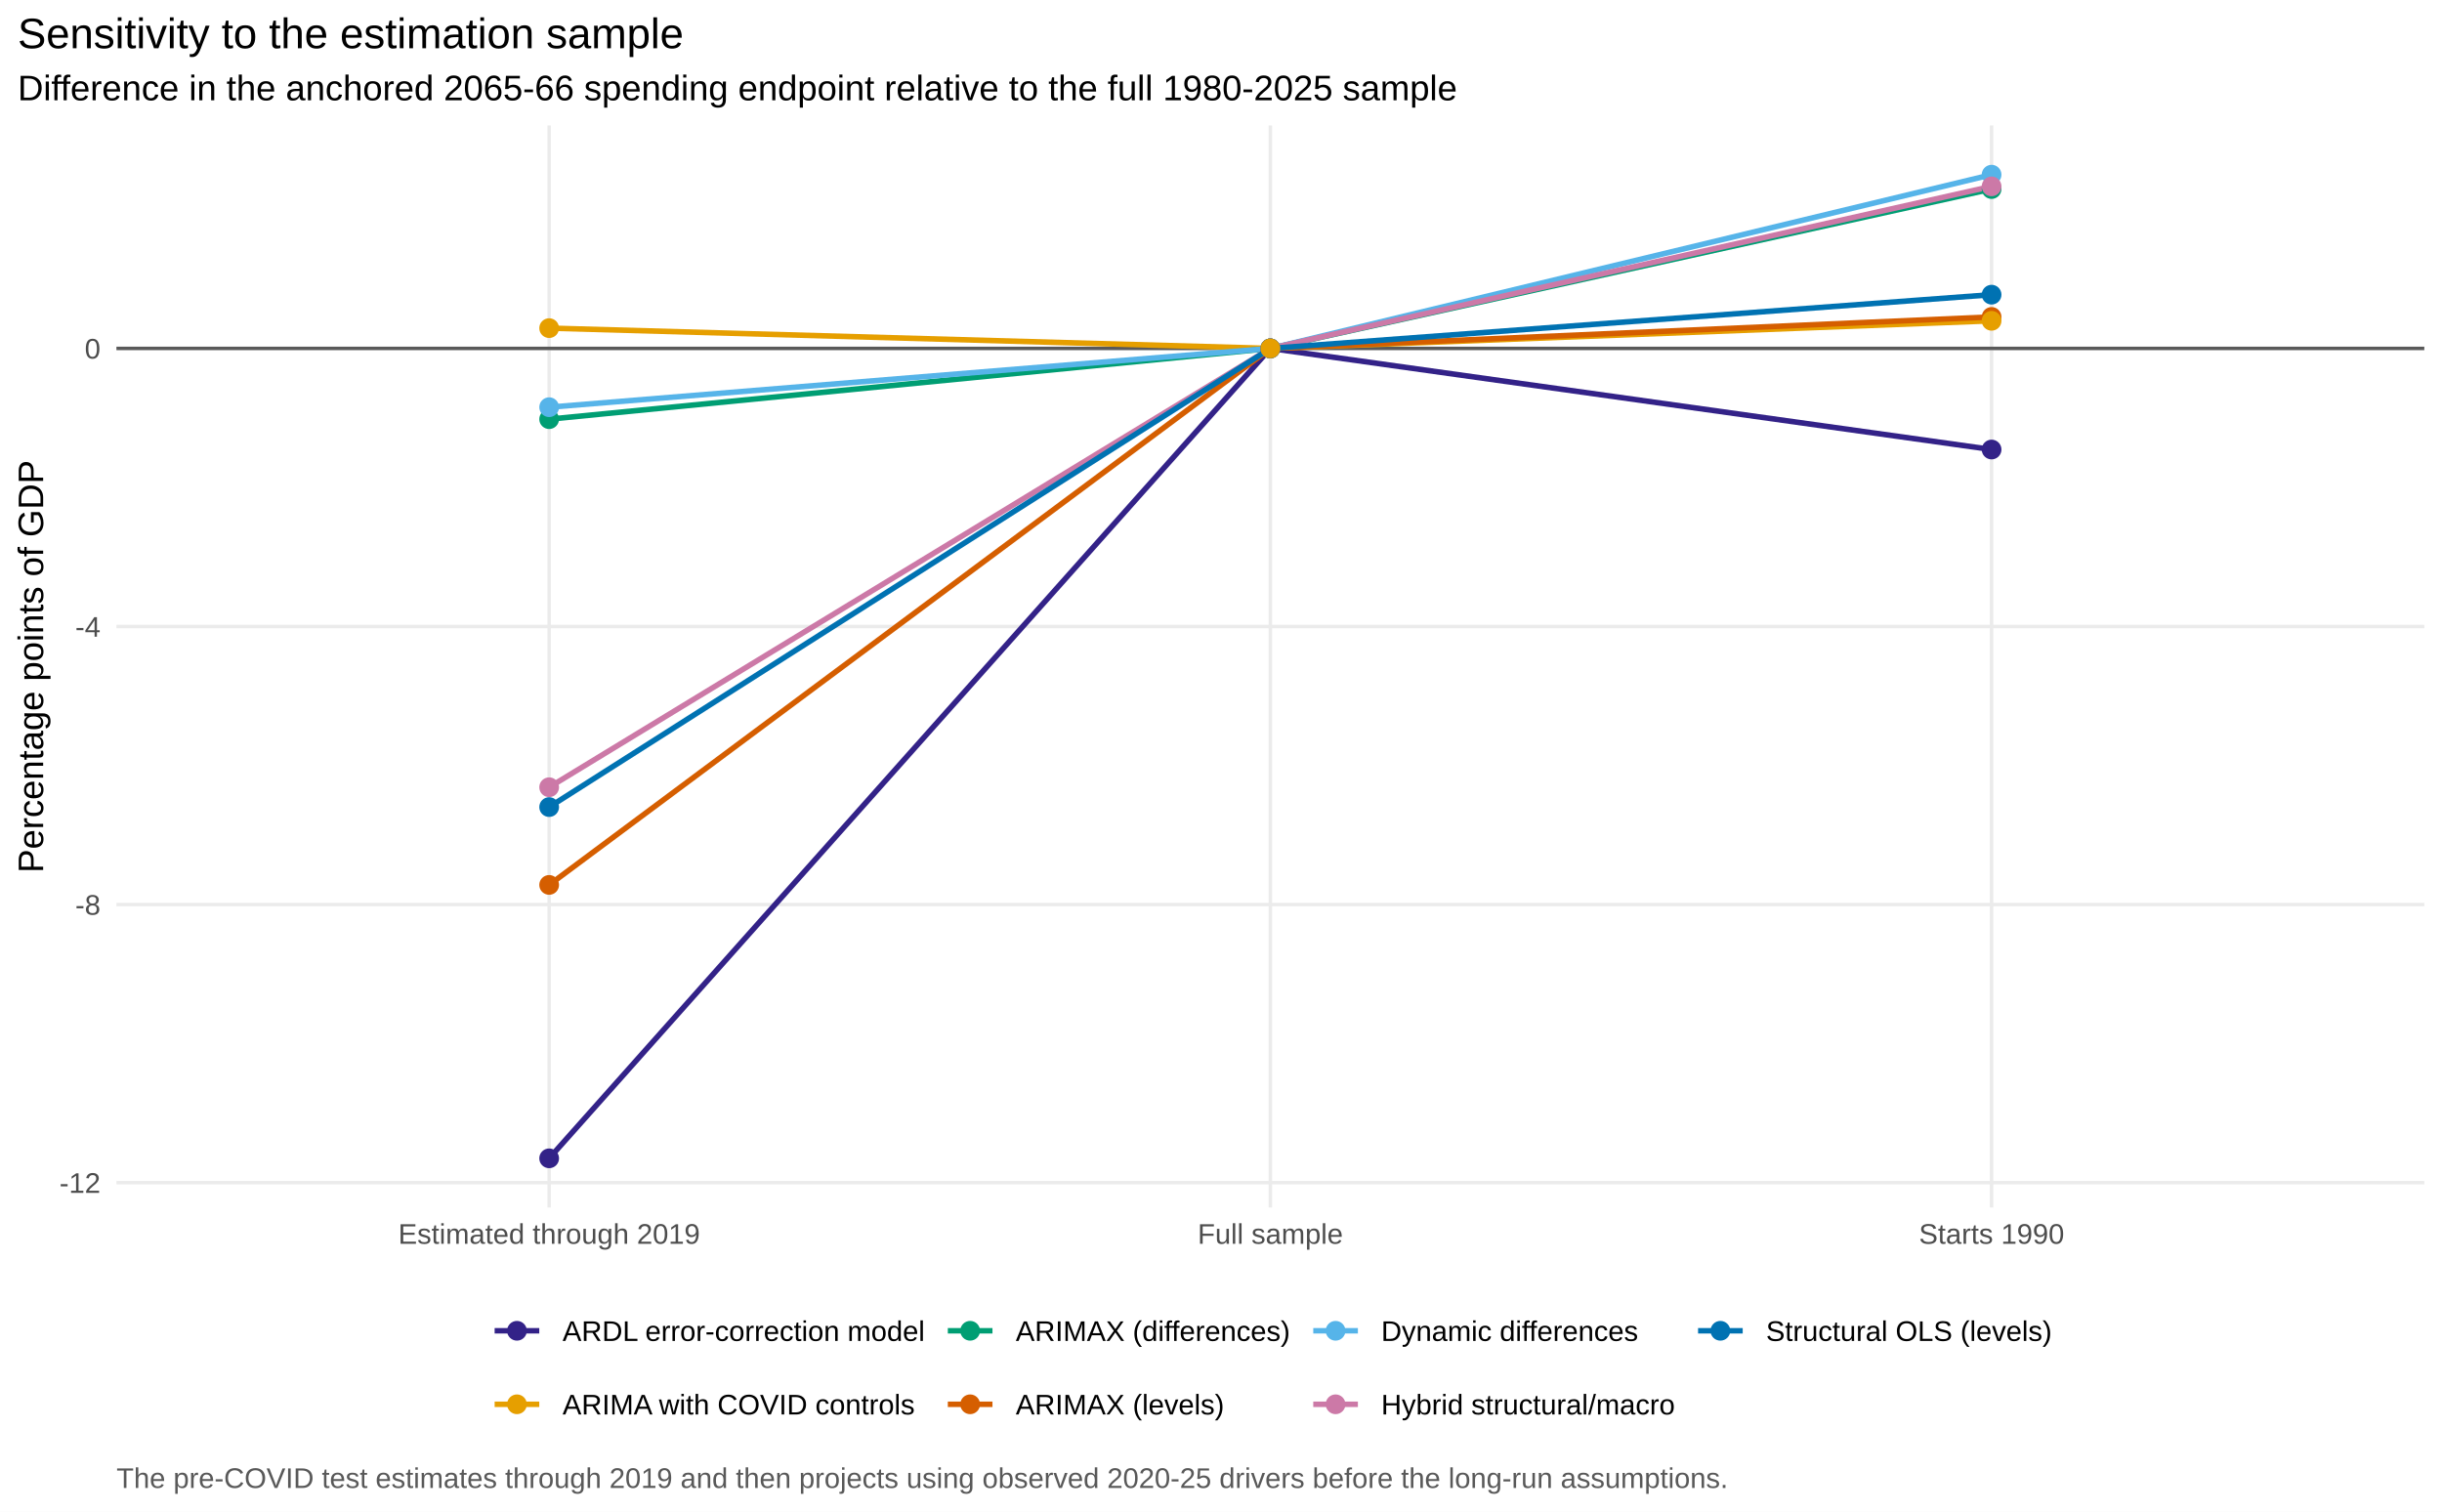
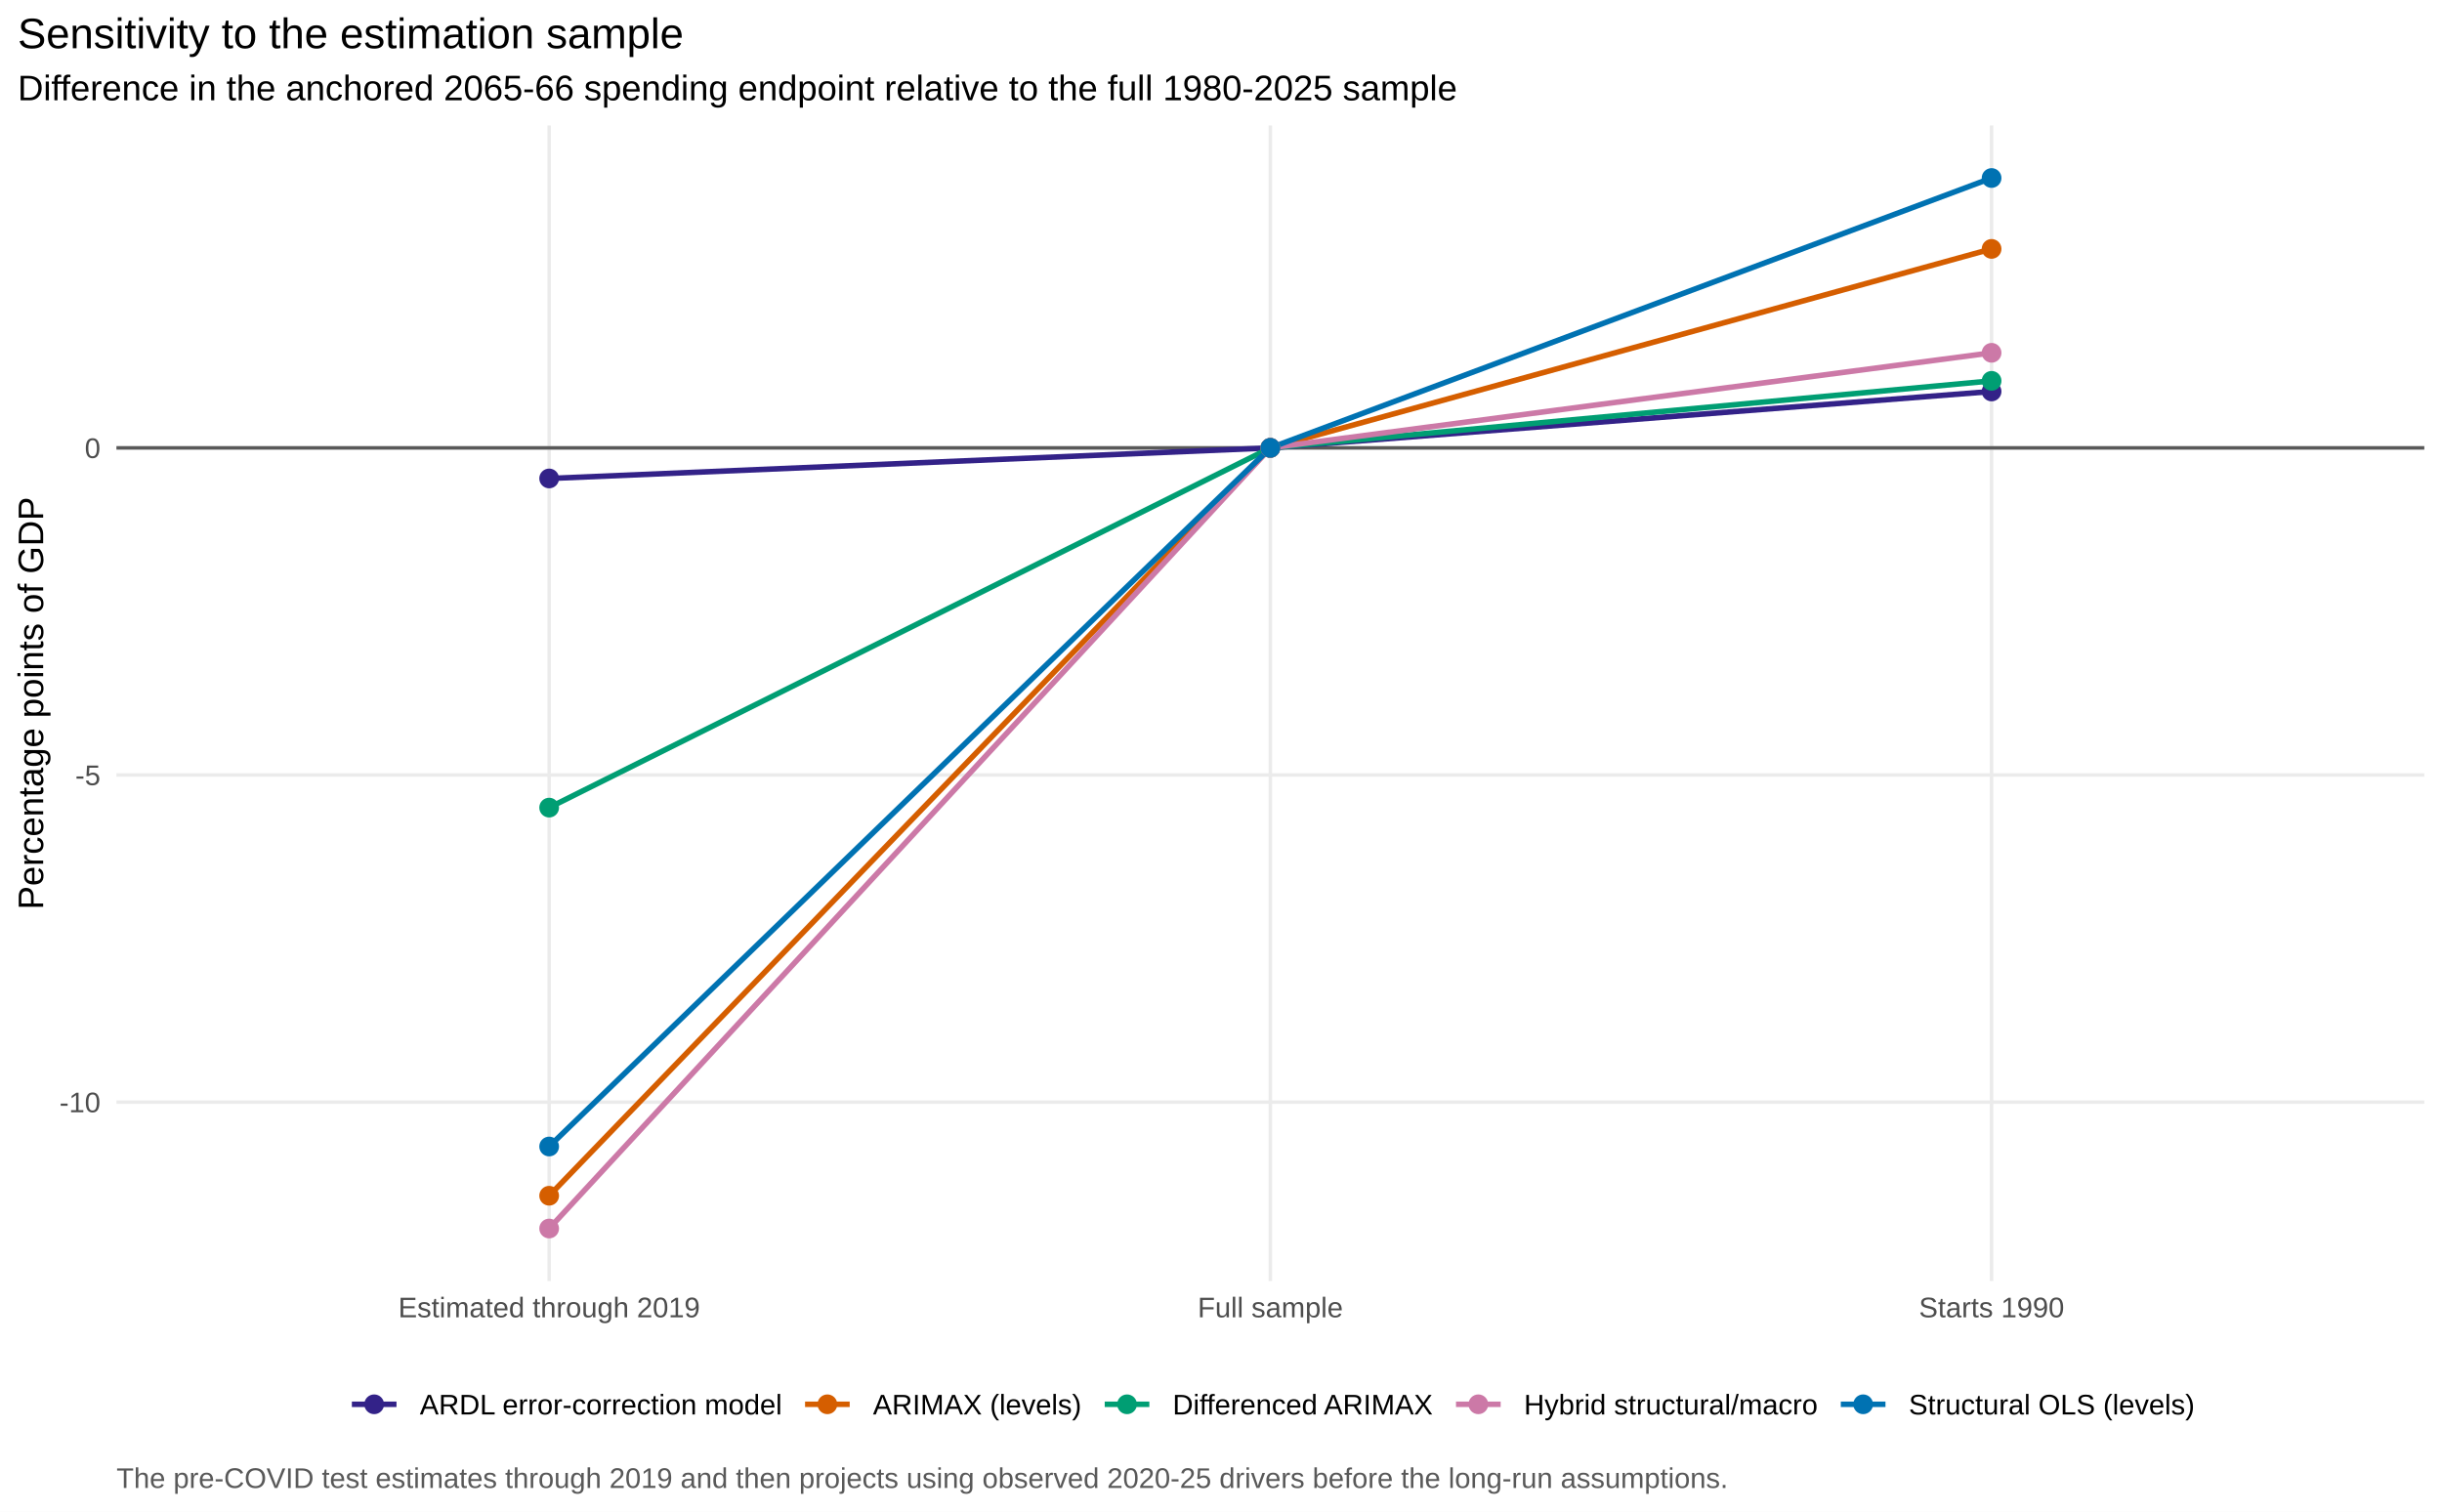
<svg xmlns="http://www.w3.org/2000/svg" width="756.00pt" height="468.00pt" viewBox="0 0 756.00 468.00">
  <g class="svglite">
    <defs>
      <style type="text/css">
    .svglite line, .svglite polyline, .svglite polygon, .svglite path, .svglite rect, .svglite circle {
      fill: none;
      stroke: #000000;
      stroke-linecap: round;
      stroke-linejoin: round;
      stroke-miterlimit: 10.00;
    }
    .svglite text {
      white-space: pre;
    }
    .svglite g.glyphgroup path {
      fill: inherit;
      stroke: none;
    }
  </style>
    </defs>
    <rect width="100%" height="100%" style="stroke: none; fill: #FFFFFF;" />
    <defs>
      <clipPath id="cpMC4wMHw3NTYuMDB8MC4wMHw0NjguMDA=">
        <rect x="0.00" y="0.00" width="756.00" height="468.00" />
      </clipPath>
    </defs>
    <g clip-path="url(#cpMC4wMHw3NTYuMDB8MC4wMHw0NjguMDA=)">
      <rect x="0.00" y="-0" width="756.00" height="468.00" style="stroke-width: 1.07; stroke: none; fill: #FFFFFF;" />
    </g>
    <defs>
-       <clipPath id="cpMzYuMDV8NzUwLjUyfDM4Ljg1fDM3My44NQ==">
-         <rect x="36.05" y="38.85" width="714.47" height="335.00" />
+       <clipPath id="cpMzYuMDV8NzUwLjUyfDM4Ljg1fDM5Ni42MQ==">
+         <rect x="36.05" y="38.85" width="714.47" height="357.76" />
      </clipPath>
    </defs>
-     <g clip-path="url(#cpMzYuMDV8NzUwLjUyfDM4Ljg1fDM3My44NQ==)">
-       <polyline points="36.05,366.15 750.52,366.15 " style="stroke-width: 1.07; stroke: #EBEBEB; stroke-linecap: butt;" />
-       <polyline points="36.05,280.06 750.52,280.06 " style="stroke-width: 1.07; stroke: #EBEBEB; stroke-linecap: butt;" />
-       <polyline points="36.05,193.97 750.52,193.97 " style="stroke-width: 1.07; stroke: #EBEBEB; stroke-linecap: butt;" />
-       <polyline points="36.05,107.87 750.52,107.87 " style="stroke-width: 1.07; stroke: #EBEBEB; stroke-linecap: butt;" />
-       <polyline points="170.01,373.85 170.01,38.85 " style="stroke-width: 1.07; stroke: #EBEBEB; stroke-linecap: butt;" />
-       <polyline points="393.28,373.85 393.28,38.85 " style="stroke-width: 1.07; stroke: #EBEBEB; stroke-linecap: butt;" />
-       <polyline points="616.56,373.85 616.56,38.85 " style="stroke-width: 1.07; stroke: #EBEBEB; stroke-linecap: butt;" />
-       <line x1="36.05" y1="107.87" x2="750.52" y2="107.87" style="stroke-width: 1.07; stroke: #595959; stroke-linecap: butt;" />
-       <polyline points="170.01,358.62 393.28,107.87 616.56,139.17 " style="stroke-width: 1.71; stroke: #332288; stroke-linecap: butt;" />
-       <polyline points="170.01,101.59 393.28,107.87 616.56,99.32 " style="stroke-width: 1.71; stroke: #E69F00; stroke-linecap: butt;" />
-       <polyline points="170.01,129.77 393.28,107.87 616.56,58.53 " style="stroke-width: 1.71; stroke: #009E73; stroke-linecap: butt;" />
-       <polyline points="170.01,273.97 393.28,107.87 616.56,98.12 " style="stroke-width: 1.71; stroke: #D55E00; stroke-linecap: butt;" />
-       <polyline points="170.01,126.07 393.28,107.87 616.56,54.08 " style="stroke-width: 1.71; stroke: #56B4E9; stroke-linecap: butt;" />
-       <polyline points="170.01,243.73 393.28,107.87 616.56,57.70 " style="stroke-width: 1.71; stroke: #CC79A7; stroke-linecap: butt;" />
-       <polyline points="170.01,249.87 393.28,107.87 616.56,91.23 " style="stroke-width: 1.71; stroke: #0072B2; stroke-linecap: butt;" />
-       <circle cx="393.28" cy="107.87" r="2.70" style="stroke-width: 0.71; stroke: #332288; fill: #332288;" />
-       <circle cx="616.56" cy="139.17" r="2.70" style="stroke-width: 0.71; stroke: #332288; fill: #332288;" />
-       <circle cx="170.01" cy="358.62" r="2.70" style="stroke-width: 0.71; stroke: #332288; fill: #332288;" />
-       <circle cx="393.28" cy="107.87" r="2.70" style="stroke-width: 0.71; stroke: #009E73; fill: #009E73;" />
-       <circle cx="616.56" cy="58.53" r="2.70" style="stroke-width: 0.71; stroke: #009E73; fill: #009E73;" />
-       <circle cx="170.01" cy="129.77" r="2.70" style="stroke-width: 0.71; stroke: #009E73; fill: #009E73;" />
-       <circle cx="393.28" cy="107.87" r="2.70" style="stroke-width: 0.71; stroke: #D55E00; fill: #D55E00;" />
-       <circle cx="616.56" cy="98.12" r="2.70" style="stroke-width: 0.71; stroke: #D55E00; fill: #D55E00;" />
-       <circle cx="170.01" cy="273.97" r="2.70" style="stroke-width: 0.71; stroke: #D55E00; fill: #D55E00;" />
-       <circle cx="393.28" cy="107.87" r="2.70" style="stroke-width: 0.71; stroke: #56B4E9; fill: #56B4E9;" />
-       <circle cx="616.56" cy="54.08" r="2.70" style="stroke-width: 0.71; stroke: #56B4E9; fill: #56B4E9;" />
-       <circle cx="170.01" cy="126.07" r="2.70" style="stroke-width: 0.71; stroke: #56B4E9; fill: #56B4E9;" />
-       <circle cx="393.28" cy="107.87" r="2.70" style="stroke-width: 0.71; stroke: #CC79A7; fill: #CC79A7;" />
-       <circle cx="616.56" cy="57.70" r="2.70" style="stroke-width: 0.71; stroke: #CC79A7; fill: #CC79A7;" />
-       <circle cx="170.01" cy="243.73" r="2.70" style="stroke-width: 0.71; stroke: #CC79A7; fill: #CC79A7;" />
-       <circle cx="393.28" cy="107.87" r="2.70" style="stroke-width: 0.71; stroke: #0072B2; fill: #0072B2;" />
-       <circle cx="616.56" cy="91.23" r="2.70" style="stroke-width: 0.71; stroke: #0072B2; fill: #0072B2;" />
-       <circle cx="170.01" cy="249.87" r="2.70" style="stroke-width: 0.71; stroke: #0072B2; fill: #0072B2;" />
-       <circle cx="393.28" cy="107.87" r="2.70" style="stroke-width: 0.71; stroke: #E69F00; fill: #E69F00;" />
-       <circle cx="616.56" cy="99.32" r="2.70" style="stroke-width: 0.71; stroke: #E69F00; fill: #E69F00;" />
-       <circle cx="170.01" cy="101.59" r="2.70" style="stroke-width: 0.71; stroke: #E69F00; fill: #E69F00;" />
+     <g clip-path="url(#cpMzYuMDV8NzUwLjUyfDM4Ljg1fDM5Ni42MQ==)">
+       <polyline points="36.05,341.21 750.52,341.21 " style="stroke-width: 1.07; stroke: #EBEBEB; stroke-linecap: butt;" />
+       <polyline points="36.05,239.93 750.52,239.93 " style="stroke-width: 1.07; stroke: #EBEBEB; stroke-linecap: butt;" />
+       <polyline points="36.05,138.66 750.52,138.66 " style="stroke-width: 1.07; stroke: #EBEBEB; stroke-linecap: butt;" />
+       <polyline points="170.01,396.61 170.01,38.85 " style="stroke-width: 1.07; stroke: #EBEBEB; stroke-linecap: butt;" />
+       <polyline points="393.28,396.61 393.28,38.85 " style="stroke-width: 1.07; stroke: #EBEBEB; stroke-linecap: butt;" />
+       <polyline points="616.56,396.61 616.56,38.85 " style="stroke-width: 1.07; stroke: #EBEBEB; stroke-linecap: butt;" />
+       <line x1="36.05" y1="138.66" x2="750.52" y2="138.66" style="stroke-width: 1.07; stroke: #595959; stroke-linecap: butt;" />
+       <polyline points="170.01,148.13 393.28,138.66 616.56,121.20 " style="stroke-width: 1.71; stroke: #332288; stroke-linecap: butt;" />
+       <polyline points="170.01,370.20 393.28,138.66 616.56,77.06 " style="stroke-width: 1.71; stroke: #D55E00; stroke-linecap: butt;" />
+       <polyline points="170.01,250.04 393.28,138.66 616.56,117.91 " style="stroke-width: 1.71; stroke: #009E73; stroke-linecap: butt;" />
+       <polyline points="170.01,380.35 393.28,138.66 616.56,109.23 " style="stroke-width: 1.71; stroke: #CC79A7; stroke-linecap: butt;" />
+       <polyline points="170.01,354.96 393.28,138.66 616.56,55.11 " style="stroke-width: 1.71; stroke: #0072B2; stroke-linecap: butt;" />
+       <circle cx="393.28" cy="138.66" r="2.70" style="stroke-width: 0.71; stroke: #332288; fill: #332288;" />
+       <circle cx="616.56" cy="121.20" r="2.70" style="stroke-width: 0.71; stroke: #332288; fill: #332288;" />
+       <circle cx="170.01" cy="148.13" r="2.70" style="stroke-width: 0.71; stroke: #332288; fill: #332288;" />
+       <circle cx="393.28" cy="138.66" r="2.70" style="stroke-width: 0.71; stroke: #009E73; fill: #009E73;" />
+       <circle cx="616.56" cy="117.91" r="2.70" style="stroke-width: 0.71; stroke: #009E73; fill: #009E73;" />
+       <circle cx="170.01" cy="250.04" r="2.70" style="stroke-width: 0.71; stroke: #009E73; fill: #009E73;" />
+       <circle cx="393.28" cy="138.66" r="2.70" style="stroke-width: 0.71; stroke: #D55E00; fill: #D55E00;" />
+       <circle cx="616.56" cy="77.06" r="2.70" style="stroke-width: 0.71; stroke: #D55E00; fill: #D55E00;" />
+       <circle cx="170.01" cy="370.20" r="2.70" style="stroke-width: 0.71; stroke: #D55E00; fill: #D55E00;" />
+       <circle cx="393.28" cy="138.66" r="2.70" style="stroke-width: 0.71; stroke: #CC79A7; fill: #CC79A7;" />
+       <circle cx="616.56" cy="109.23" r="2.70" style="stroke-width: 0.71; stroke: #CC79A7; fill: #CC79A7;" />
+       <circle cx="170.01" cy="380.35" r="2.70" style="stroke-width: 0.71; stroke: #CC79A7; fill: #CC79A7;" />
+       <circle cx="393.28" cy="138.66" r="2.70" style="stroke-width: 0.71; stroke: #0072B2; fill: #0072B2;" />
+       <circle cx="616.56" cy="55.11" r="2.70" style="stroke-width: 0.71; stroke: #0072B2; fill: #0072B2;" />
+       <circle cx="170.01" cy="354.96" r="2.70" style="stroke-width: 0.71; stroke: #0072B2; fill: #0072B2;" />
    </g>
    <g clip-path="url(#cpMC4wMHw3NTYuMDB8MC4wMHw0NjguMDA=)">
-       <text x="31.12" y="369.30" text-anchor="end" style="font-size: 8.80px;fill: #4D4D4D; font-family: &quot;Arial&quot;;" textLength="12.70px" lengthAdjust="spacingAndGlyphs">-12</text>
-       <text x="31.12" y="283.21" text-anchor="end" style="font-size: 8.80px;fill: #4D4D4D; font-family: &quot;Arial&quot;;" textLength="7.81px" lengthAdjust="spacingAndGlyphs">-8</text>
-       <text x="31.12" y="197.12" text-anchor="end" style="font-size: 8.80px;fill: #4D4D4D; font-family: &quot;Arial&quot;;" textLength="7.81px" lengthAdjust="spacingAndGlyphs">-4</text>
-       <text x="31.12" y="111.02" text-anchor="end" style="font-size: 8.80px;fill: #4D4D4D; font-family: &quot;Arial&quot;;" textLength="4.89px" lengthAdjust="spacingAndGlyphs">0</text>
-       <text x="170.01" y="385.08" text-anchor="middle" style="font-size: 8.80px;fill: #4D4D4D; font-family: &quot;Arial&quot;;" textLength="93.36px" lengthAdjust="spacingAndGlyphs">Estimated through 2019</text>
-       <text x="393.28" y="385.08" text-anchor="middle" style="font-size: 8.80px;fill: #4D4D4D; font-family: &quot;Arial&quot;;" textLength="44.97px" lengthAdjust="spacingAndGlyphs">Full sample</text>
-       <text x="616.56" y="385.08" text-anchor="middle" style="font-size: 8.80px;fill: #4D4D4D; font-family: &quot;Arial&quot;;" textLength="44.97px" lengthAdjust="spacingAndGlyphs">Starts 1990</text>
-       <text transform="translate(13.36,206.35) rotate(-90)" text-anchor="middle" style="font-size: 11.00px; font-family: &quot;Arial&quot;;" textLength="127.91px" lengthAdjust="spacingAndGlyphs">Percentage points of GDP</text>
-       <line x1="153.13" y1="412.01" x2="166.95" y2="412.01" style="stroke-width: 1.71; stroke: #332288; stroke-linecap: butt;" />
-       <circle cx="160.04" cy="412.01" r="2.70" style="stroke-width: 0.71; stroke: #332288; fill: #332288;" />
-       <line x1="153.13" y1="434.77" x2="166.95" y2="434.77" style="stroke-width: 1.71; stroke: #E69F00; stroke-linecap: butt;" />
-       <circle cx="160.04" cy="434.77" r="2.70" style="stroke-width: 0.71; stroke: #E69F00; fill: #E69F00;" />
-       <line x1="293.43" y1="412.01" x2="307.25" y2="412.01" style="stroke-width: 1.71; stroke: #009E73; stroke-linecap: butt;" />
-       <circle cx="300.34" cy="412.01" r="2.70" style="stroke-width: 0.71; stroke: #009E73; fill: #009E73;" />
-       <line x1="293.43" y1="434.77" x2="307.25" y2="434.77" style="stroke-width: 1.71; stroke: #D55E00; stroke-linecap: butt;" />
-       <circle cx="300.34" cy="434.77" r="2.70" style="stroke-width: 0.71; stroke: #D55E00; fill: #D55E00;" />
-       <line x1="406.56" y1="412.01" x2="420.38" y2="412.01" style="stroke-width: 1.71; stroke: #56B4E9; stroke-linecap: butt;" />
-       <circle cx="413.47" cy="412.01" r="2.70" style="stroke-width: 0.71; stroke: #56B4E9; fill: #56B4E9;" />
-       <line x1="406.56" y1="434.77" x2="420.38" y2="434.77" style="stroke-width: 1.71; stroke: #CC79A7; stroke-linecap: butt;" />
-       <circle cx="413.47" cy="434.77" r="2.70" style="stroke-width: 0.71; stroke: #CC79A7; fill: #CC79A7;" />
-       <line x1="525.69" y1="412.01" x2="539.51" y2="412.01" style="stroke-width: 1.71; stroke: #0072B2; stroke-linecap: butt;" />
-       <circle cx="532.60" cy="412.01" r="2.70" style="stroke-width: 0.71; stroke: #0072B2; fill: #0072B2;" />
-       <text x="174.16" y="415.16" style="font-size: 8.80px; font-family: &quot;Arial&quot;;" textLength="112.06px" lengthAdjust="spacingAndGlyphs">ARDL error-correction model</text>
-       <text x="174.16" y="437.92" style="font-size: 8.80px; font-family: &quot;Arial&quot;;" textLength="109.02px" lengthAdjust="spacingAndGlyphs">ARIMA with COVID controls</text>
-       <text x="314.46" y="415.16" style="font-size: 8.80px; font-family: &quot;Arial&quot;;" textLength="84.89px" lengthAdjust="spacingAndGlyphs">ARIMAX (differences)</text>
-       <text x="314.46" y="437.92" style="font-size: 8.80px; font-family: &quot;Arial&quot;;" textLength="64.53px" lengthAdjust="spacingAndGlyphs">ARIMAX (levels)</text>
-       <text x="427.59" y="415.16" style="font-size: 8.80px; font-family: &quot;Arial&quot;;" textLength="79.53px" lengthAdjust="spacingAndGlyphs">Dynamic differences</text>
-       <text x="427.59" y="437.92" style="font-size: 8.80px; font-family: &quot;Arial&quot;;" textLength="90.89px" lengthAdjust="spacingAndGlyphs">Hybrid structural/macro</text>
-       <text x="546.72" y="415.16" style="font-size: 8.80px; font-family: &quot;Arial&quot;;" textLength="88.45px" lengthAdjust="spacingAndGlyphs">Structural OLS (levels)</text>
+       <text x="31.12" y="344.36" text-anchor="end" style="font-size: 8.80px;fill: #4D4D4D; font-family: &quot;Arial&quot;;" textLength="12.70px" lengthAdjust="spacingAndGlyphs">-10</text>
+       <text x="31.12" y="243.08" text-anchor="end" style="font-size: 8.80px;fill: #4D4D4D; font-family: &quot;Arial&quot;;" textLength="7.81px" lengthAdjust="spacingAndGlyphs">-5</text>
+       <text x="31.12" y="141.81" text-anchor="end" style="font-size: 8.80px;fill: #4D4D4D; font-family: &quot;Arial&quot;;" textLength="4.89px" lengthAdjust="spacingAndGlyphs">0</text>
+       <text x="170.01" y="407.84" text-anchor="middle" style="font-size: 8.80px;fill: #4D4D4D; font-family: &quot;Arial&quot;;" textLength="93.36px" lengthAdjust="spacingAndGlyphs">Estimated through 2019</text>
+       <text x="393.28" y="407.84" text-anchor="middle" style="font-size: 8.80px;fill: #4D4D4D; font-family: &quot;Arial&quot;;" textLength="44.97px" lengthAdjust="spacingAndGlyphs">Full sample</text>
+       <text x="616.56" y="407.84" text-anchor="middle" style="font-size: 8.80px;fill: #4D4D4D; font-family: &quot;Arial&quot;;" textLength="44.97px" lengthAdjust="spacingAndGlyphs">Starts 1990</text>
+       <text transform="translate(13.36,217.73) rotate(-90)" text-anchor="middle" style="font-size: 11.00px; font-family: &quot;Arial&quot;;" textLength="127.91px" lengthAdjust="spacingAndGlyphs">Percentage points of GDP</text>
+       <line x1="108.93" y1="434.77" x2="122.75" y2="434.77" style="stroke-width: 1.71; stroke: #332288; stroke-linecap: butt;" />
+       <circle cx="115.84" cy="434.77" r="2.70" style="stroke-width: 0.71; stroke: #332288; fill: #332288;" />
+       <line x1="249.23" y1="434.77" x2="263.05" y2="434.77" style="stroke-width: 1.71; stroke: #D55E00; stroke-linecap: butt;" />
+       <circle cx="256.14" cy="434.77" r="2.70" style="stroke-width: 0.71; stroke: #D55E00; fill: #D55E00;" />
+       <line x1="342.00" y1="434.77" x2="355.82" y2="434.77" style="stroke-width: 1.71; stroke: #009E73; stroke-linecap: butt;" />
+       <circle cx="348.91" cy="434.77" r="2.70" style="stroke-width: 0.71; stroke: #009E73; fill: #009E73;" />
+       <line x1="450.75" y1="434.77" x2="464.58" y2="434.77" style="stroke-width: 1.71; stroke: #CC79A7; stroke-linecap: butt;" />
+       <circle cx="457.67" cy="434.77" r="2.70" style="stroke-width: 0.71; stroke: #CC79A7; fill: #CC79A7;" />
+       <line x1="569.88" y1="434.77" x2="583.71" y2="434.77" style="stroke-width: 1.71; stroke: #0072B2; stroke-linecap: butt;" />
+       <circle cx="576.80" cy="434.77" r="2.70" style="stroke-width: 0.71; stroke: #0072B2; fill: #0072B2;" />
+       <text x="129.96" y="437.92" style="font-size: 8.80px; font-family: &quot;Arial&quot;;" textLength="112.06px" lengthAdjust="spacingAndGlyphs">ARDL error-correction model</text>
+       <text x="270.26" y="437.92" style="font-size: 8.80px; font-family: &quot;Arial&quot;;" textLength="64.53px" lengthAdjust="spacingAndGlyphs">ARIMAX (levels)</text>
+       <text x="363.03" y="437.92" style="font-size: 8.80px; font-family: &quot;Arial&quot;;" textLength="80.52px" lengthAdjust="spacingAndGlyphs">Differenced ARIMAX</text>
+       <text x="471.79" y="437.92" style="font-size: 8.80px; font-family: &quot;Arial&quot;;" textLength="90.89px" lengthAdjust="spacingAndGlyphs">Hybrid structural/macro</text>
+       <text x="590.92" y="437.92" style="font-size: 8.80px; font-family: &quot;Arial&quot;;" textLength="88.45px" lengthAdjust="spacingAndGlyphs">Structural OLS (levels)</text>
      <text x="5.48" y="31.05" style="font-size: 11.00px; font-family: &quot;Arial&quot;;" textLength="445.98px" lengthAdjust="spacingAndGlyphs">Difference in the anchored 2065-66 spending endpoint relative to the full 1980-2025 sample</text>
      <text x="5.48" y="14.93" style="font-size: 13.20px; font-family: &quot;Arial&quot;;" textLength="205.86px" lengthAdjust="spacingAndGlyphs">Sensitivity to the estimation sample</text>
      <text x="36.05" y="460.67" style="font-size: 8.80px;fill: #595959; font-family: &quot;Arial&quot;;" textLength="498.52px" lengthAdjust="spacingAndGlyphs">The pre-COVID test estimates through 2019 and then projects using observed 2020-25 drivers before the long-run assumptions.</text>
    </g>
  </g>
</svg>
